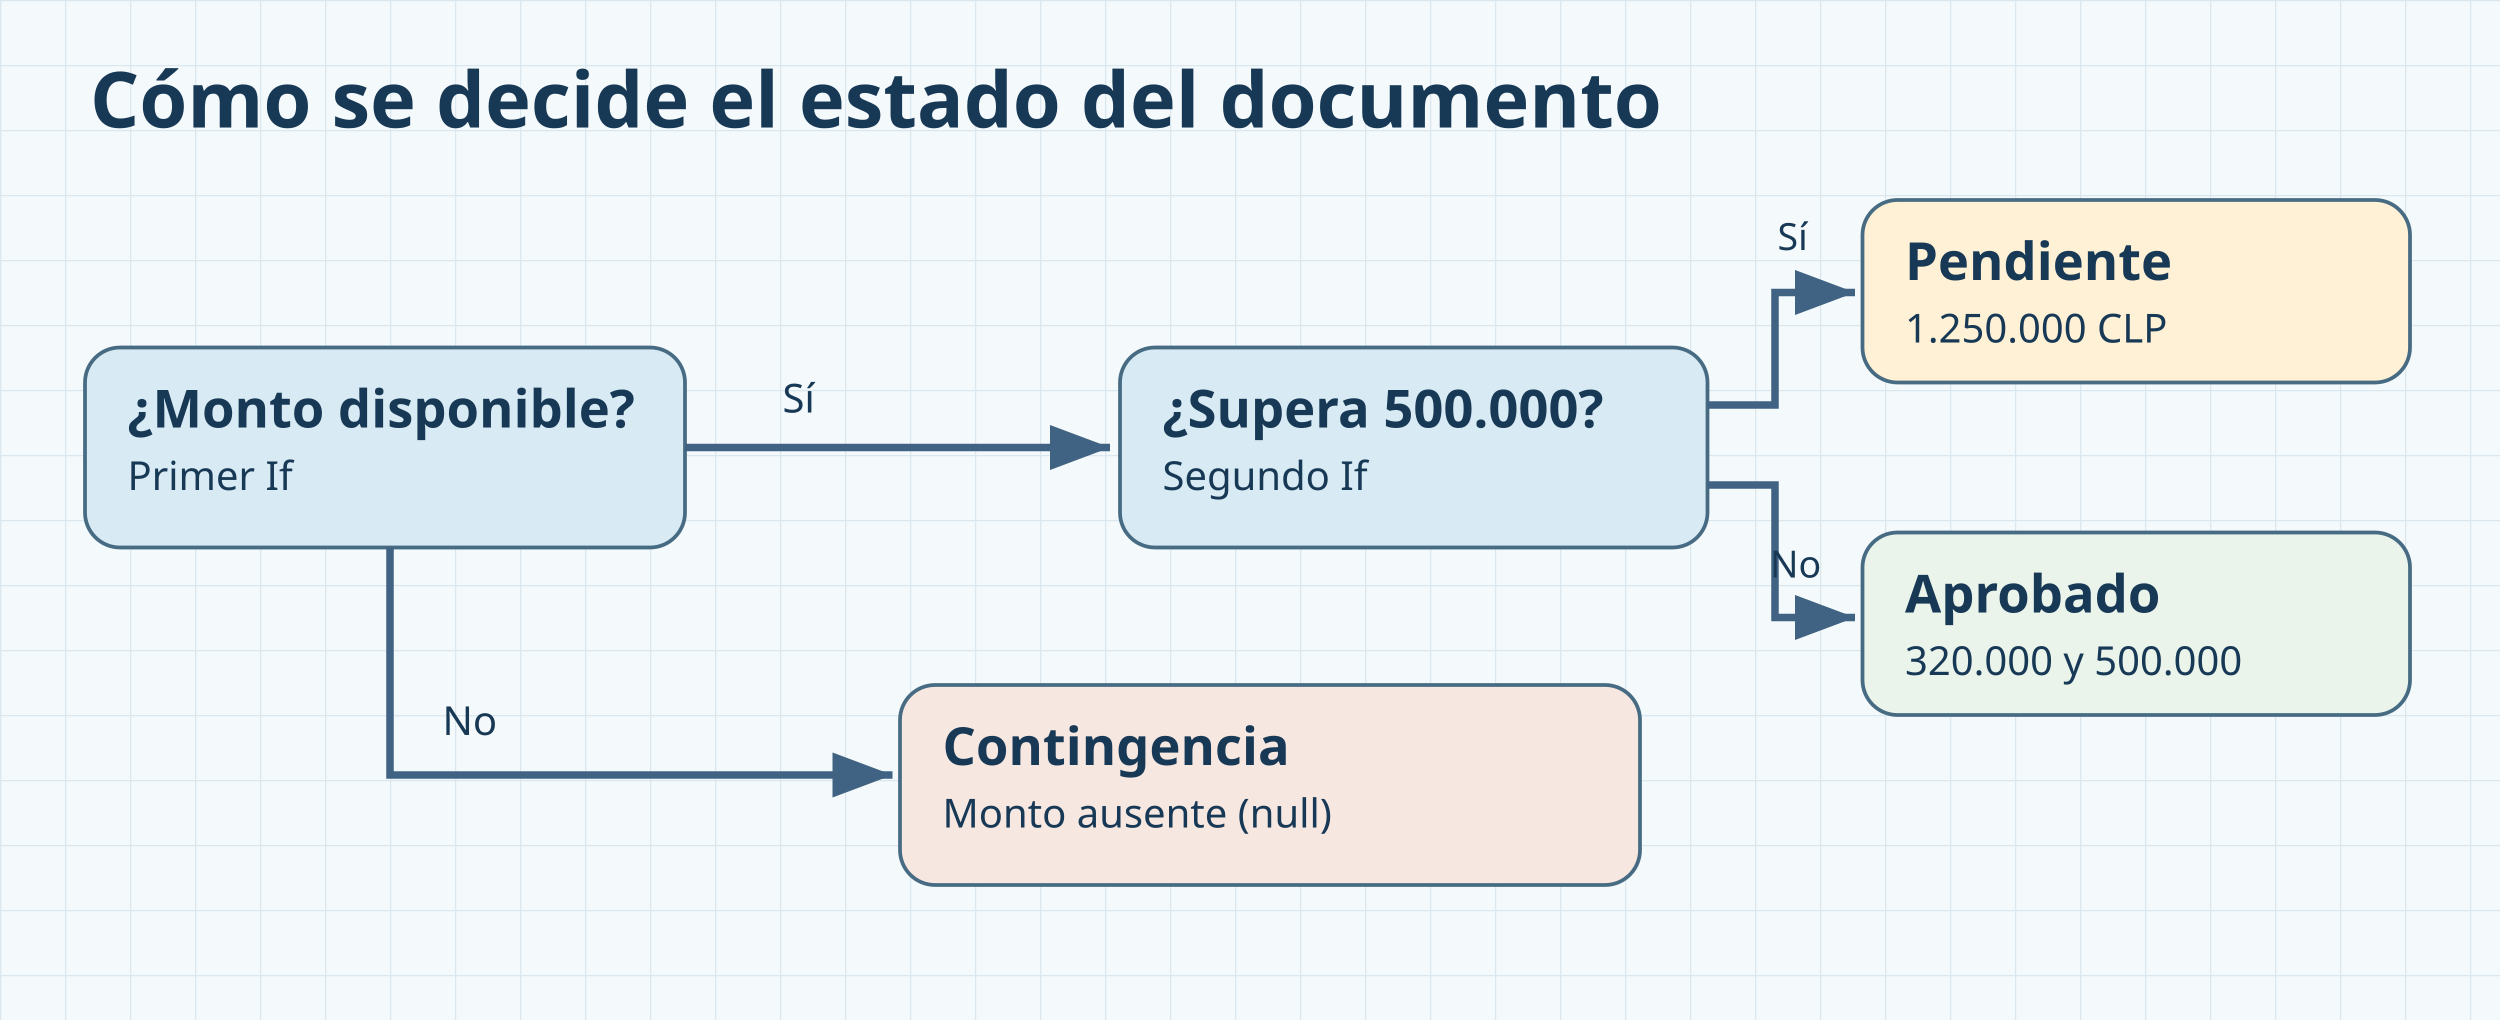
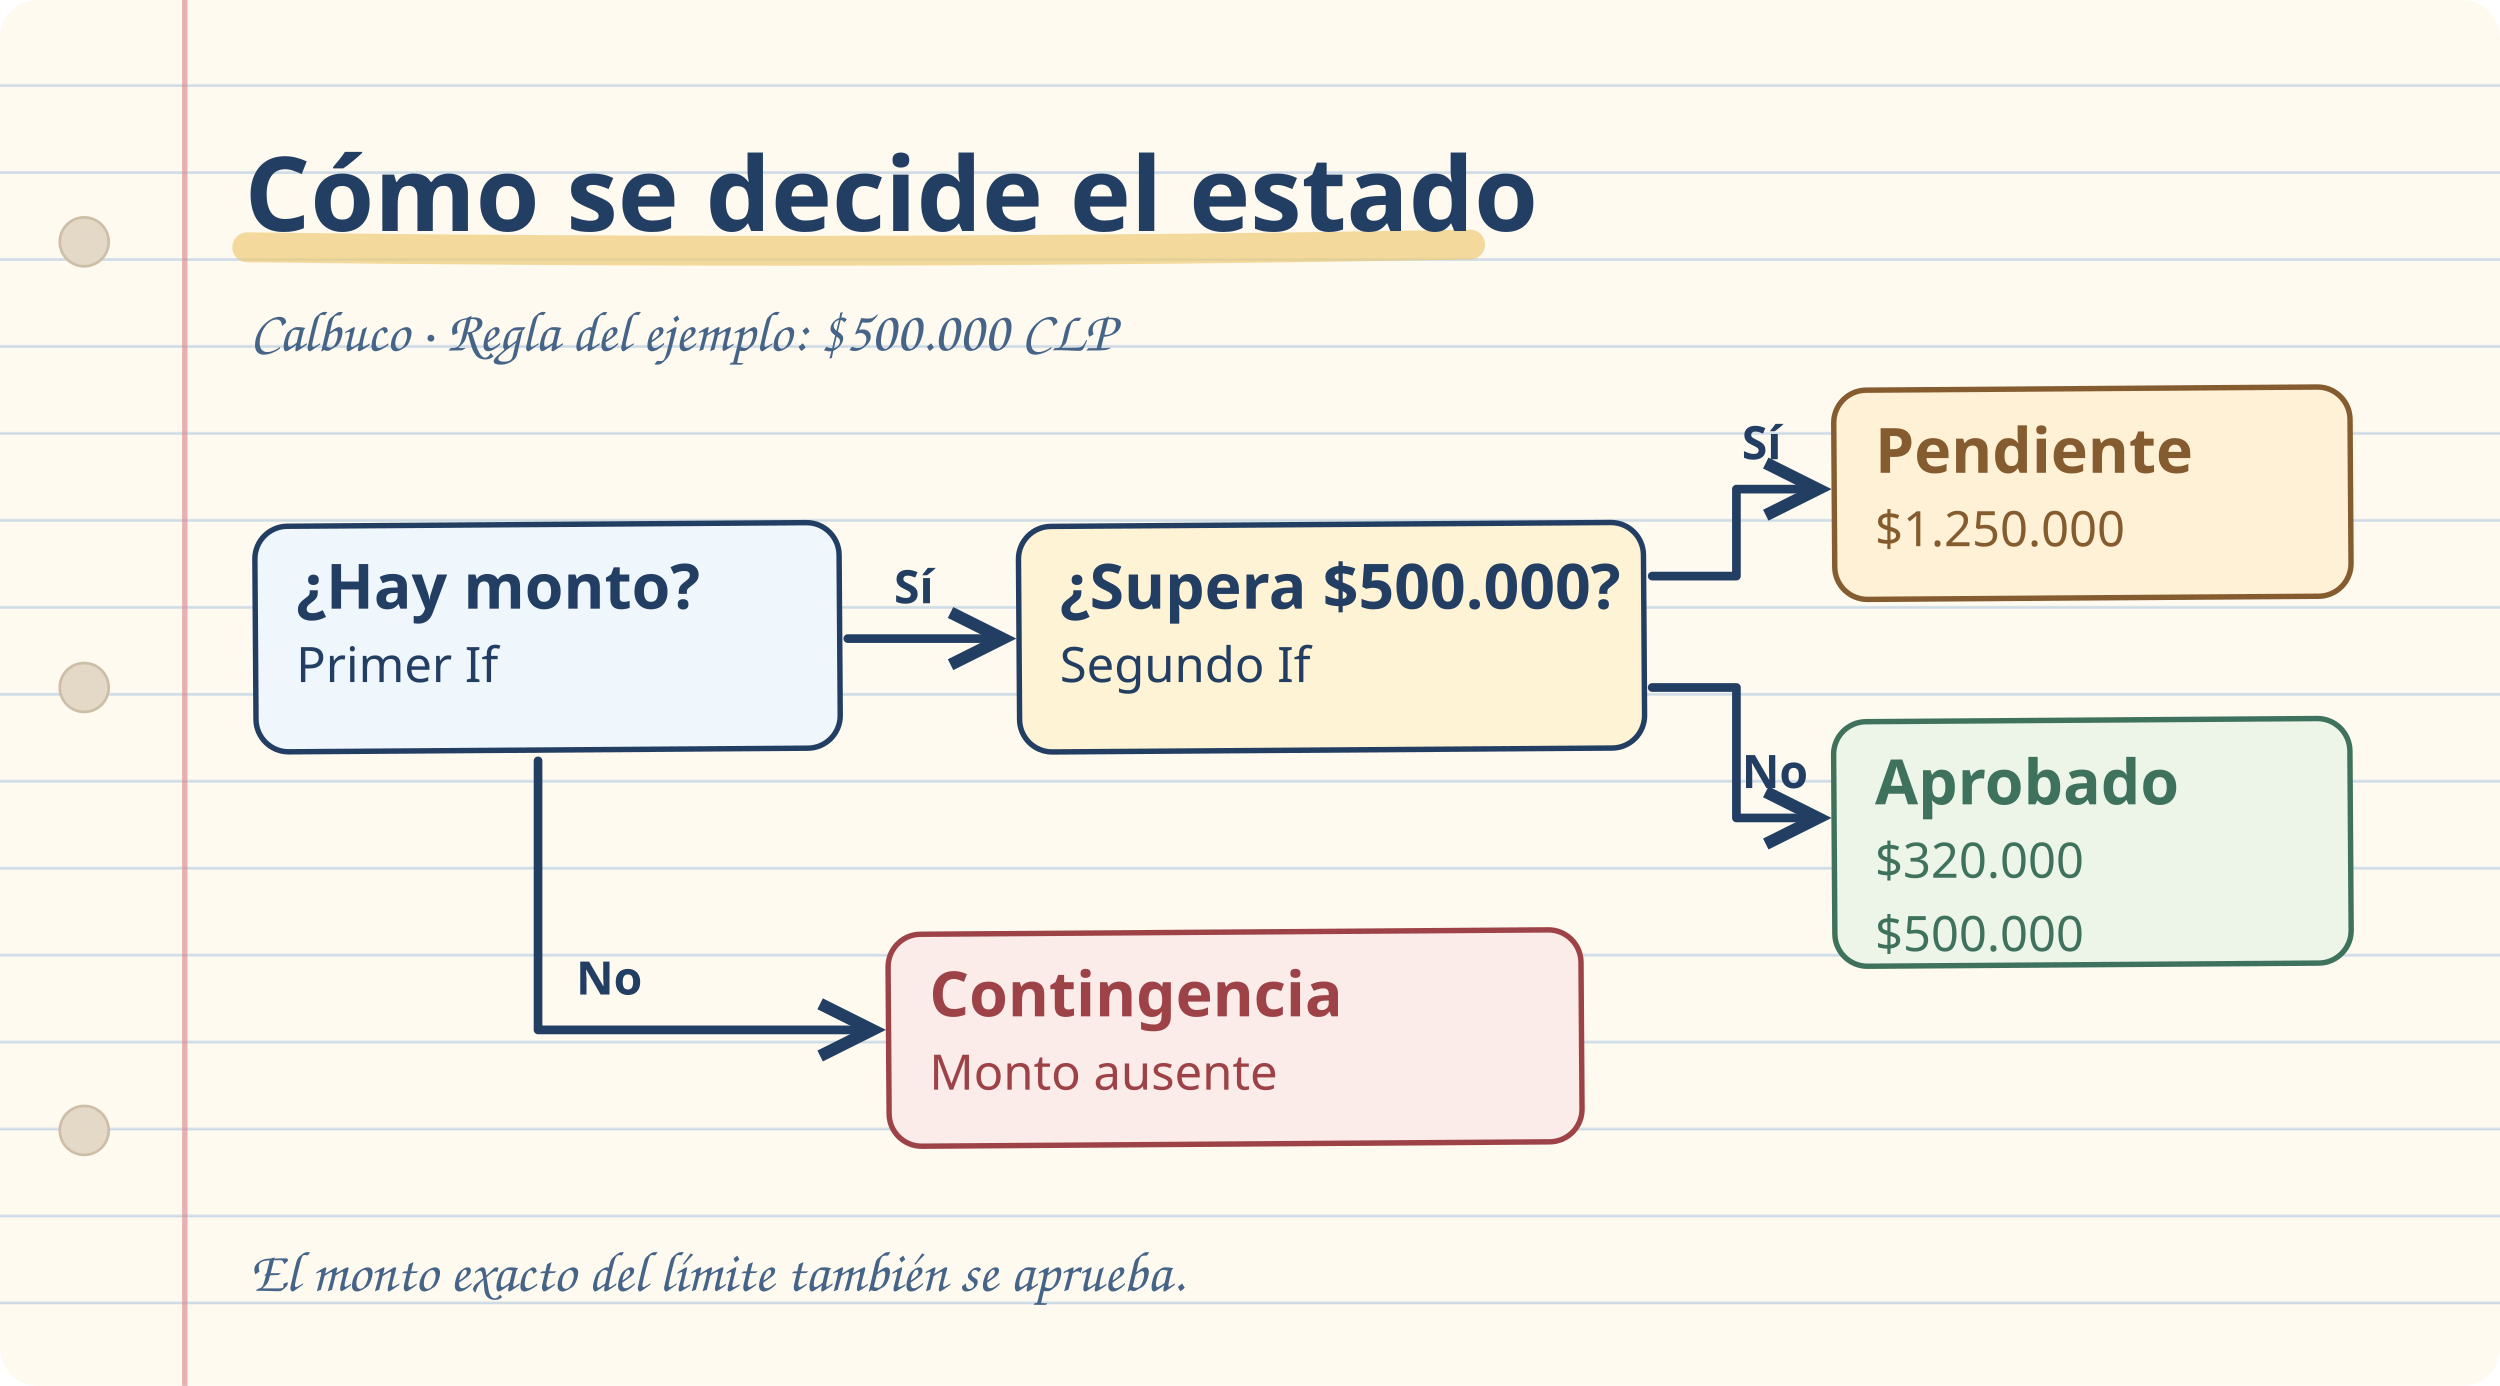
- <svg xmlns="http://www.w3.org/2000/svg" viewBox="0 0 1000 408" width="1000" height="408" role="img">
+ <svg xmlns="http://www.w3.org/2000/svg" viewBox="0 0 920 510" role="img" aria-labelledby="title description">
  <defs>
-     <pattern id="grid" width="26" height="26" patternUnits="userSpaceOnUse">
-       <path d="M 26 0 L 0 0 0 26" fill="none" stroke="#dbe7ee" />
+     <pattern id="rules" width="920" height="32" patternUnits="userSpaceOnUse">
+       <path d="M0 31.5H920" stroke="#b6cde1" stroke-opacity=".64" />
    </pattern>
-     <marker id="arrow" markerWidth="10" markerHeight="10" refX="8" refY="3" orient="auto" markerUnits="strokeWidth">
-       <path d="M0 0 L 8 3 L 0 6 Z" fill="#416383" />
+     <marker id="pencil-arrow" markerWidth="11" markerHeight="9" refX="8" refY="4" orient="auto">
+       <path d="M2 1L8 4 2 7" fill="none" stroke="#233e63" stroke-width="1.4" />
    </marker>
  </defs>
-   <rect width="1000" height="408" fill="#f4f9fb" />
-   <rect width="1000" height="408" fill="url(#grid)" />
-   <g font-family="system-ui, sans-serif">
-     <text x="36" y="51" fill="#183956" font-size="31" font-weight="750">Cómo se decide el estado del documento</text>
-     <rect x="34" y="139" width="240" height="80" rx="14" fill="#d8eaf3" stroke="#466b83" stroke-width="1.5" />
-     <text x="51" y="171" fill="#183956" font-size="21" font-weight="700">¿Monto disponible?</text>
-     <text x="51" y="196" fill="#183956" font-size="16" font-weight="500">Primer If</text>
-     <path d="M274 179 H444" fill="none" stroke="#416383" stroke-width="3" marker-end="url(#arrow)" />
-     <text x="313" y="165" fill="#183956" font-size="16" font-weight="500">Sí</text>
-     <rect x="448" y="139" width="235" height="80" rx="14" fill="#d8eaf3" stroke="#466b83" stroke-width="1.5" />
-     <text x="465" y="171" fill="#183956" font-size="21" font-weight="700">¿Supera 500.000?</text>
-     <text x="465" y="196" fill="#183956" font-size="16" font-weight="500">Segundo If</text>
-     <path d="M683 162 H710 V117 H742" fill="none" stroke="#416383" stroke-width="3" marker-end="url(#arrow)" />
-     <text x="711" y="100" fill="#183956" font-size="15" font-weight="500">Sí</text>
-     <rect x="745" y="80" width="219" height="73" rx="14" fill="#fff1d5" stroke="#466b83" stroke-width="1.5" />
-     <text x="762" y="112" fill="#183956" font-size="21" font-weight="700">Pendiente</text>
-     <text x="762" y="137" fill="#183956" font-size="16" font-weight="500">1.250.000 CLP</text>
-     <path d="M683 194 H710 V247 H742" fill="none" stroke="#416383" stroke-width="3" marker-end="url(#arrow)" />
-     <text x="708" y="231" fill="#183956" font-size="15" font-weight="500">No</text>
-     <rect x="745" y="213" width="219" height="73" rx="14" fill="#eaf4eb" stroke="#466b83" stroke-width="1.5" />
-     <text x="762" y="245" fill="#183956" font-size="21" font-weight="700">Aprobado</text>
-     <text x="762" y="270" fill="#183956" font-size="16" font-weight="500">320.000 y 500.000</text>
-     <path d="M156 219 V310 H357" fill="none" stroke="#416383" stroke-width="3" marker-end="url(#arrow)" />
-     <text x="177" y="294" fill="#183956" font-size="16" font-weight="500">No</text>
-     <rect x="360" y="274" width="296" height="80" rx="14" fill="#f7e7e1" stroke="#466b83" stroke-width="1.5" />
-     <text x="377" y="306" fill="#183956" font-size="21" font-weight="700">Contingencia</text>
-     <text x="377" y="331" fill="#183956" font-size="16" font-weight="500">Monto ausente (null)</text>
-   </g>
+   <rect width="920" height="510" rx="14" fill="#fffaf0" />
+   <rect width="920" height="510" rx="14" fill="url(#rules)" />
+   <path d="M68 0V510" stroke="#d98b8e" stroke-width="2" stroke-opacity=".65" />
+   <circle cx="31" cy="89" r="9" fill="#e4d9c7" stroke="#cdbfa7" />
+   <circle cx="31" cy="253" r="9" fill="#e4d9c7" stroke="#cdbfa7" />
+   <circle cx="31" cy="416" r="9" fill="#e4d9c7" stroke="#cdbfa7" />
+   <path d="M91 91q228 3 450-1" stroke="#edc86f" stroke-width="11" fill="none" stroke-linecap="round" opacity=".66" />
+   <text x="90" y="85" font-family="system-ui, sans-serif" font-size="38" font-weight="700" fill="#233e63">Cómo se decide el estado</text>
+   <text x="92" y="129" font-family="Segoe Print, Bradley Hand, cursive" font-size="21" font-weight="500" fill="#466488">Calbuco · Regla del ejemplo: $500.000 CLP</text>
+   <rect x="94" y="193" width="215" height="83" rx="12" fill="#eff6fc" stroke="#233e63" stroke-width="2" transform="rotate(-0.4 201.5 234.5)" />
+   <text x="109" y="224" font-family="system-ui, sans-serif" font-size="23" font-weight="700" fill="#233e63">¿Hay monto?</text>
+   <text x="109" y="251" font-family="system-ui, sans-serif" font-size="18" font-weight="500" fill="#233e63">Primer If</text>
+   <path d="M312 235H369" fill="none" stroke="#233e63" stroke-width="3.2" stroke-linecap="round" stroke-linejoin="round" marker-end="url(#pencil-arrow)" />
+   <text x="329" y="222" font-family="system-ui, sans-serif" font-size="17" font-weight="700" fill="#233e63">Sí</text>
+   <rect x="375" y="193" width="230" height="83" rx="12" fill="#fff3d5" stroke="#233e63" stroke-width="2" transform="rotate(-0.4 490 234.5)" />
+   <text x="390" y="224" font-family="system-ui, sans-serif" font-size="23" font-weight="700" fill="#233e63">¿Supera $500.000?</text>
+   <text x="390" y="251" font-family="system-ui, sans-serif" font-size="18" font-weight="500" fill="#233e63">Segundo If</text>
+   <path d="M608 212H639V180H669" fill="none" stroke="#233e63" stroke-width="3.2" stroke-linecap="round" stroke-linejoin="round" marker-end="url(#pencil-arrow)" />
+   <text x="641" y="169" font-family="system-ui, sans-serif" font-size="17" font-weight="700" fill="#233e63">Sí</text>
+   <rect x="675" y="143" width="190" height="77" rx="12" fill="#fff1d5" stroke="#855c2f" stroke-width="2" transform="rotate(-0.4 770 181.5)" />
+   <text x="690" y="174" font-family="system-ui, sans-serif" font-size="23" font-weight="700" fill="#855c2f">Pendiente</text>
+   <text x="690" y="201" font-family="system-ui, sans-serif" font-size="18" font-weight="500" fill="#855c2f">$1.250.000</text>
+   <path d="M608 253H639V301H669" fill="none" stroke="#233e63" stroke-width="3.2" stroke-linecap="round" stroke-linejoin="round" marker-end="url(#pencil-arrow)" />
+   <text x="641" y="290" font-family="system-ui, sans-serif" font-size="17" font-weight="700" fill="#233e63">No</text>
+   <rect x="675" y="265" width="190" height="90" rx="12" fill="#edf5e9" stroke="#3f725c" stroke-width="2" transform="rotate(-0.4 770 310)" />
+   <text x="690" y="296" font-family="system-ui, sans-serif" font-size="23" font-weight="700" fill="#3f725c">Aprobado</text>
+   <text x="690" y="323" font-family="system-ui, sans-serif" font-size="18" font-weight="500" fill="#3f725c">$320.000</text>
+   <text x="690" y="350" font-family="system-ui, sans-serif" font-size="18" font-weight="500" fill="#3f725c">$500.000</text>
+   <path d="M198 280V379H321" fill="none" stroke="#233e63" stroke-width="3.2" stroke-linecap="round" stroke-linejoin="round" marker-end="url(#pencil-arrow)" />
+   <text x="212" y="366" font-family="system-ui, sans-serif" font-size="17" font-weight="700" fill="#233e63">No</text>
+   <rect x="327" y="343" width="255" height="78" rx="12" fill="#fbebe9" stroke="#9d4247" stroke-width="2" transform="rotate(-0.4 454.5 382)" />
+   <text x="342" y="374" font-family="system-ui, sans-serif" font-size="23" font-weight="700" fill="#9d4247">Contingencia</text>
+   <text x="342" y="401" font-family="system-ui, sans-serif" font-size="18" font-weight="500" fill="#9d4247">Monto ausente</text>
+   <text x="92" y="475" font-family="Segoe Print, Bradley Hand, cursive" font-size="21" font-weight="500" fill="#466488">El monto exacto del límite también se aprueba.</text>
</svg>
